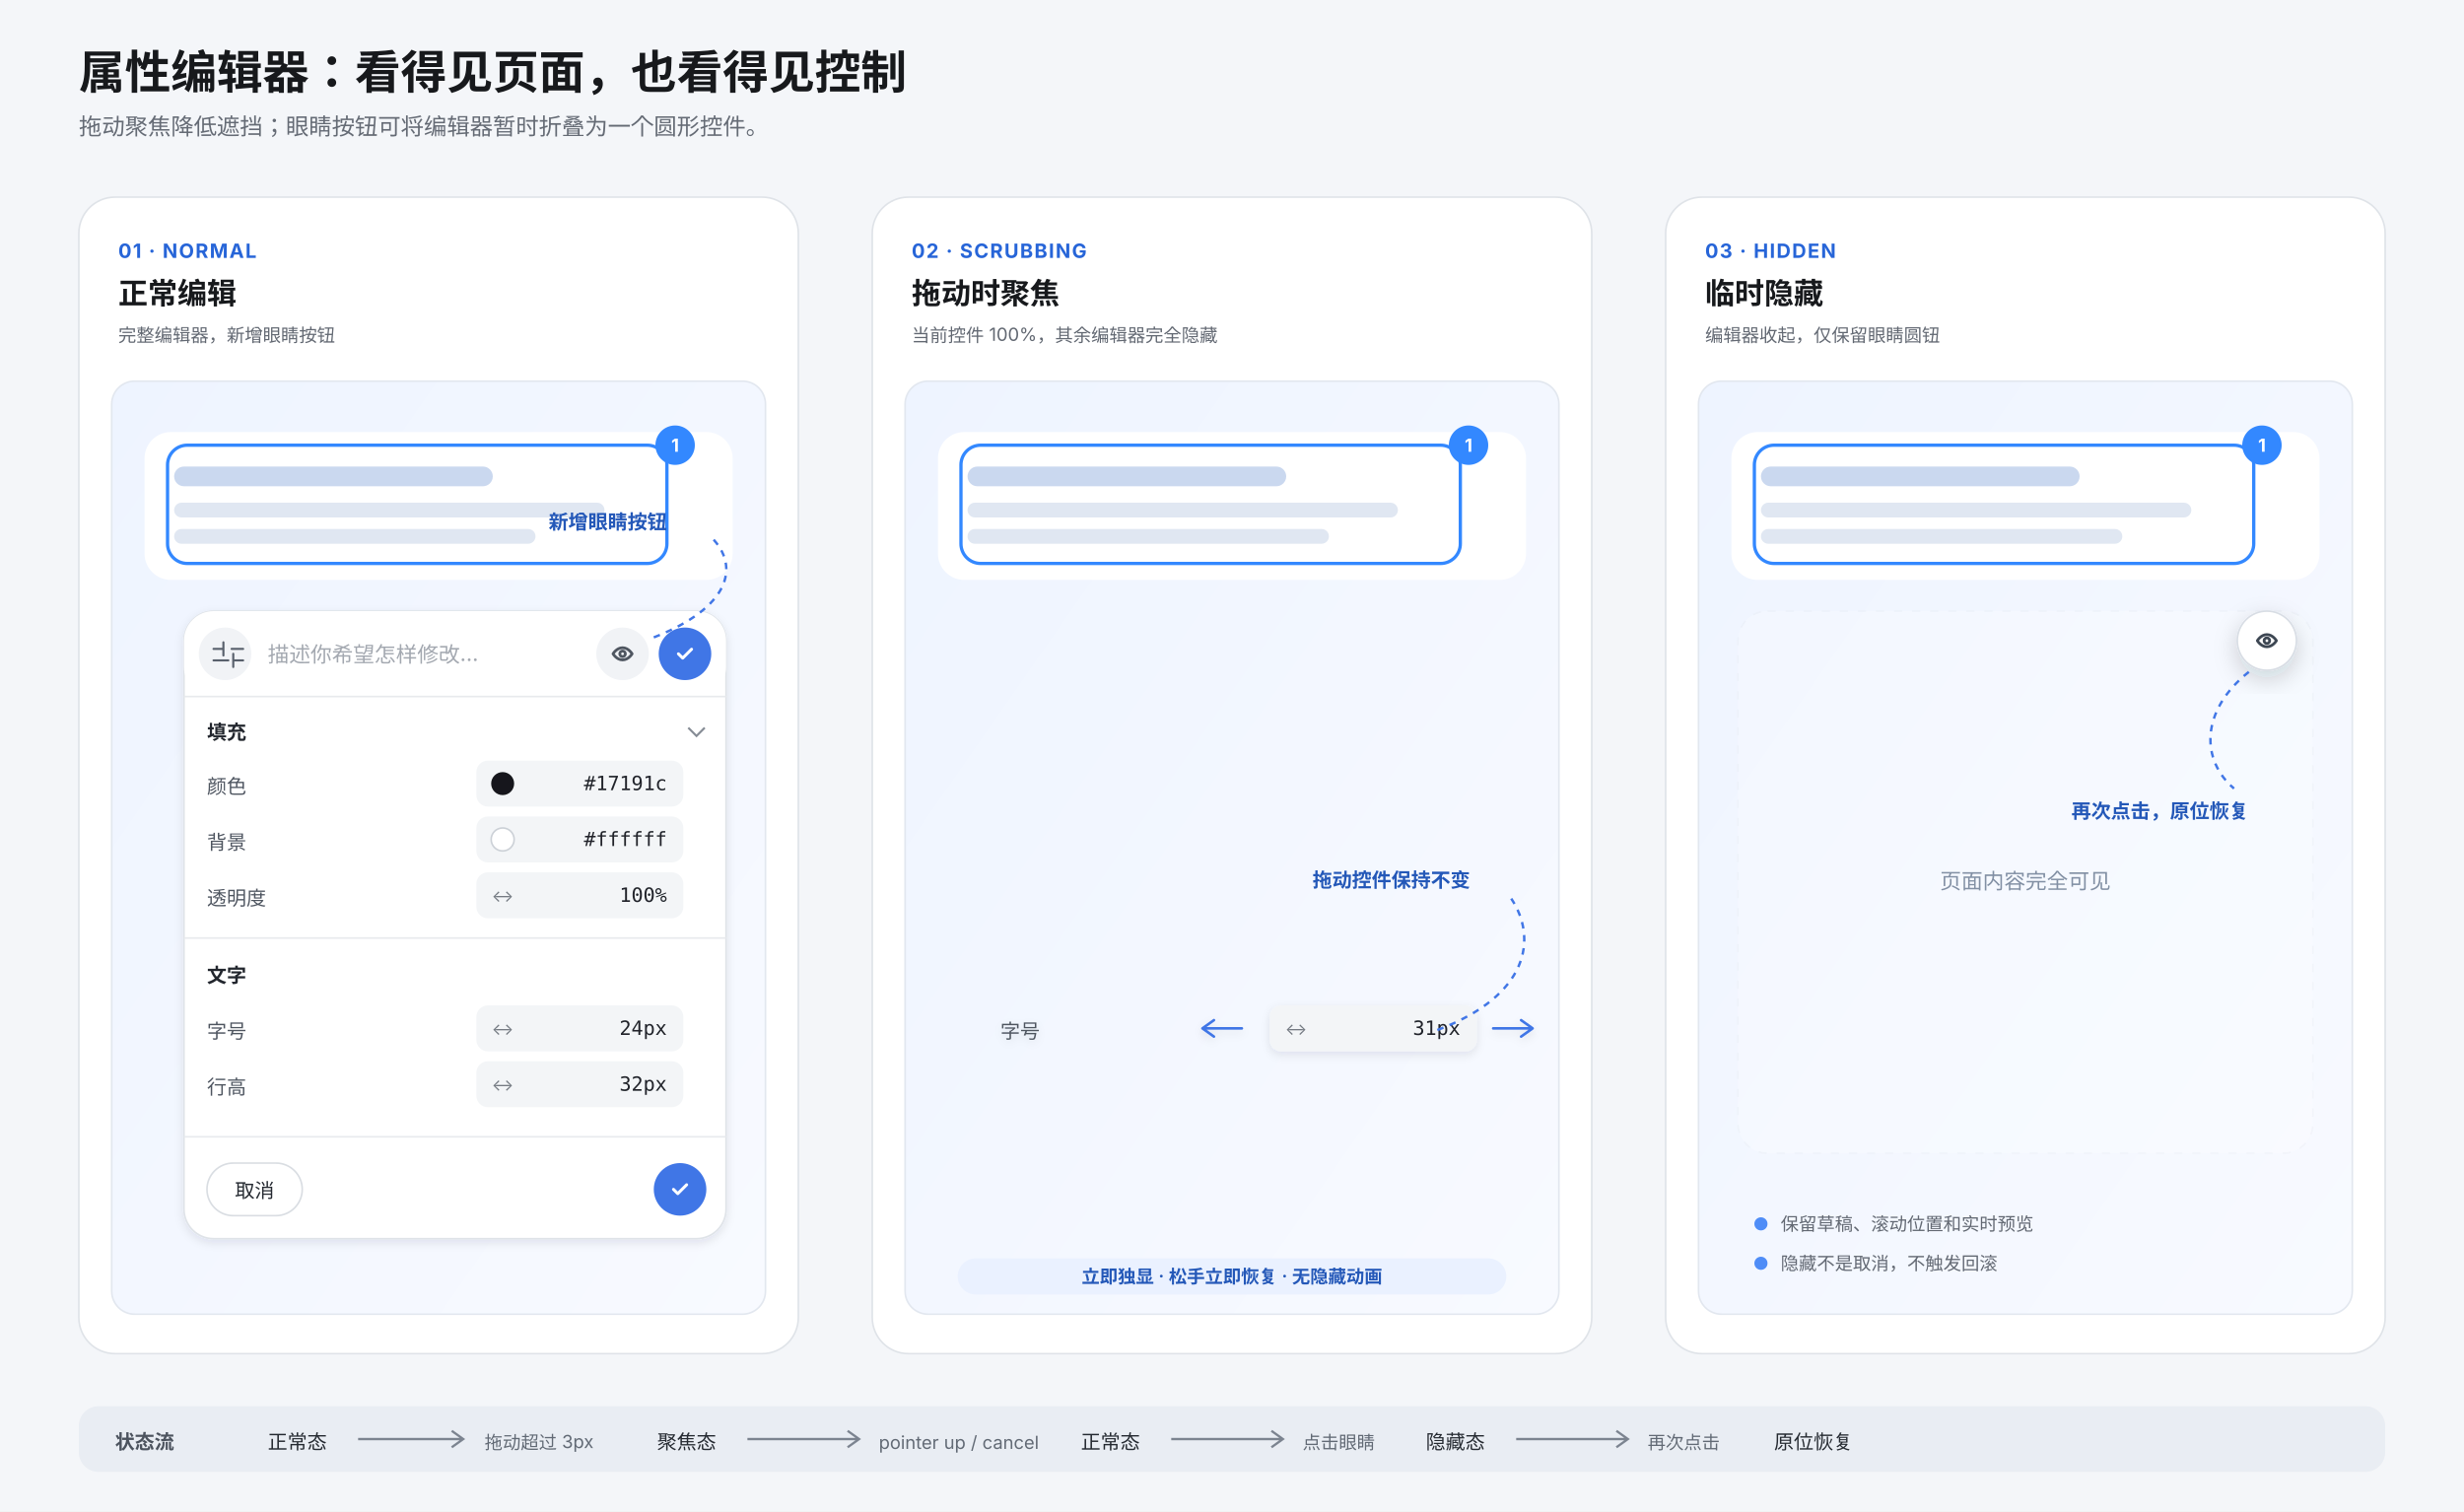
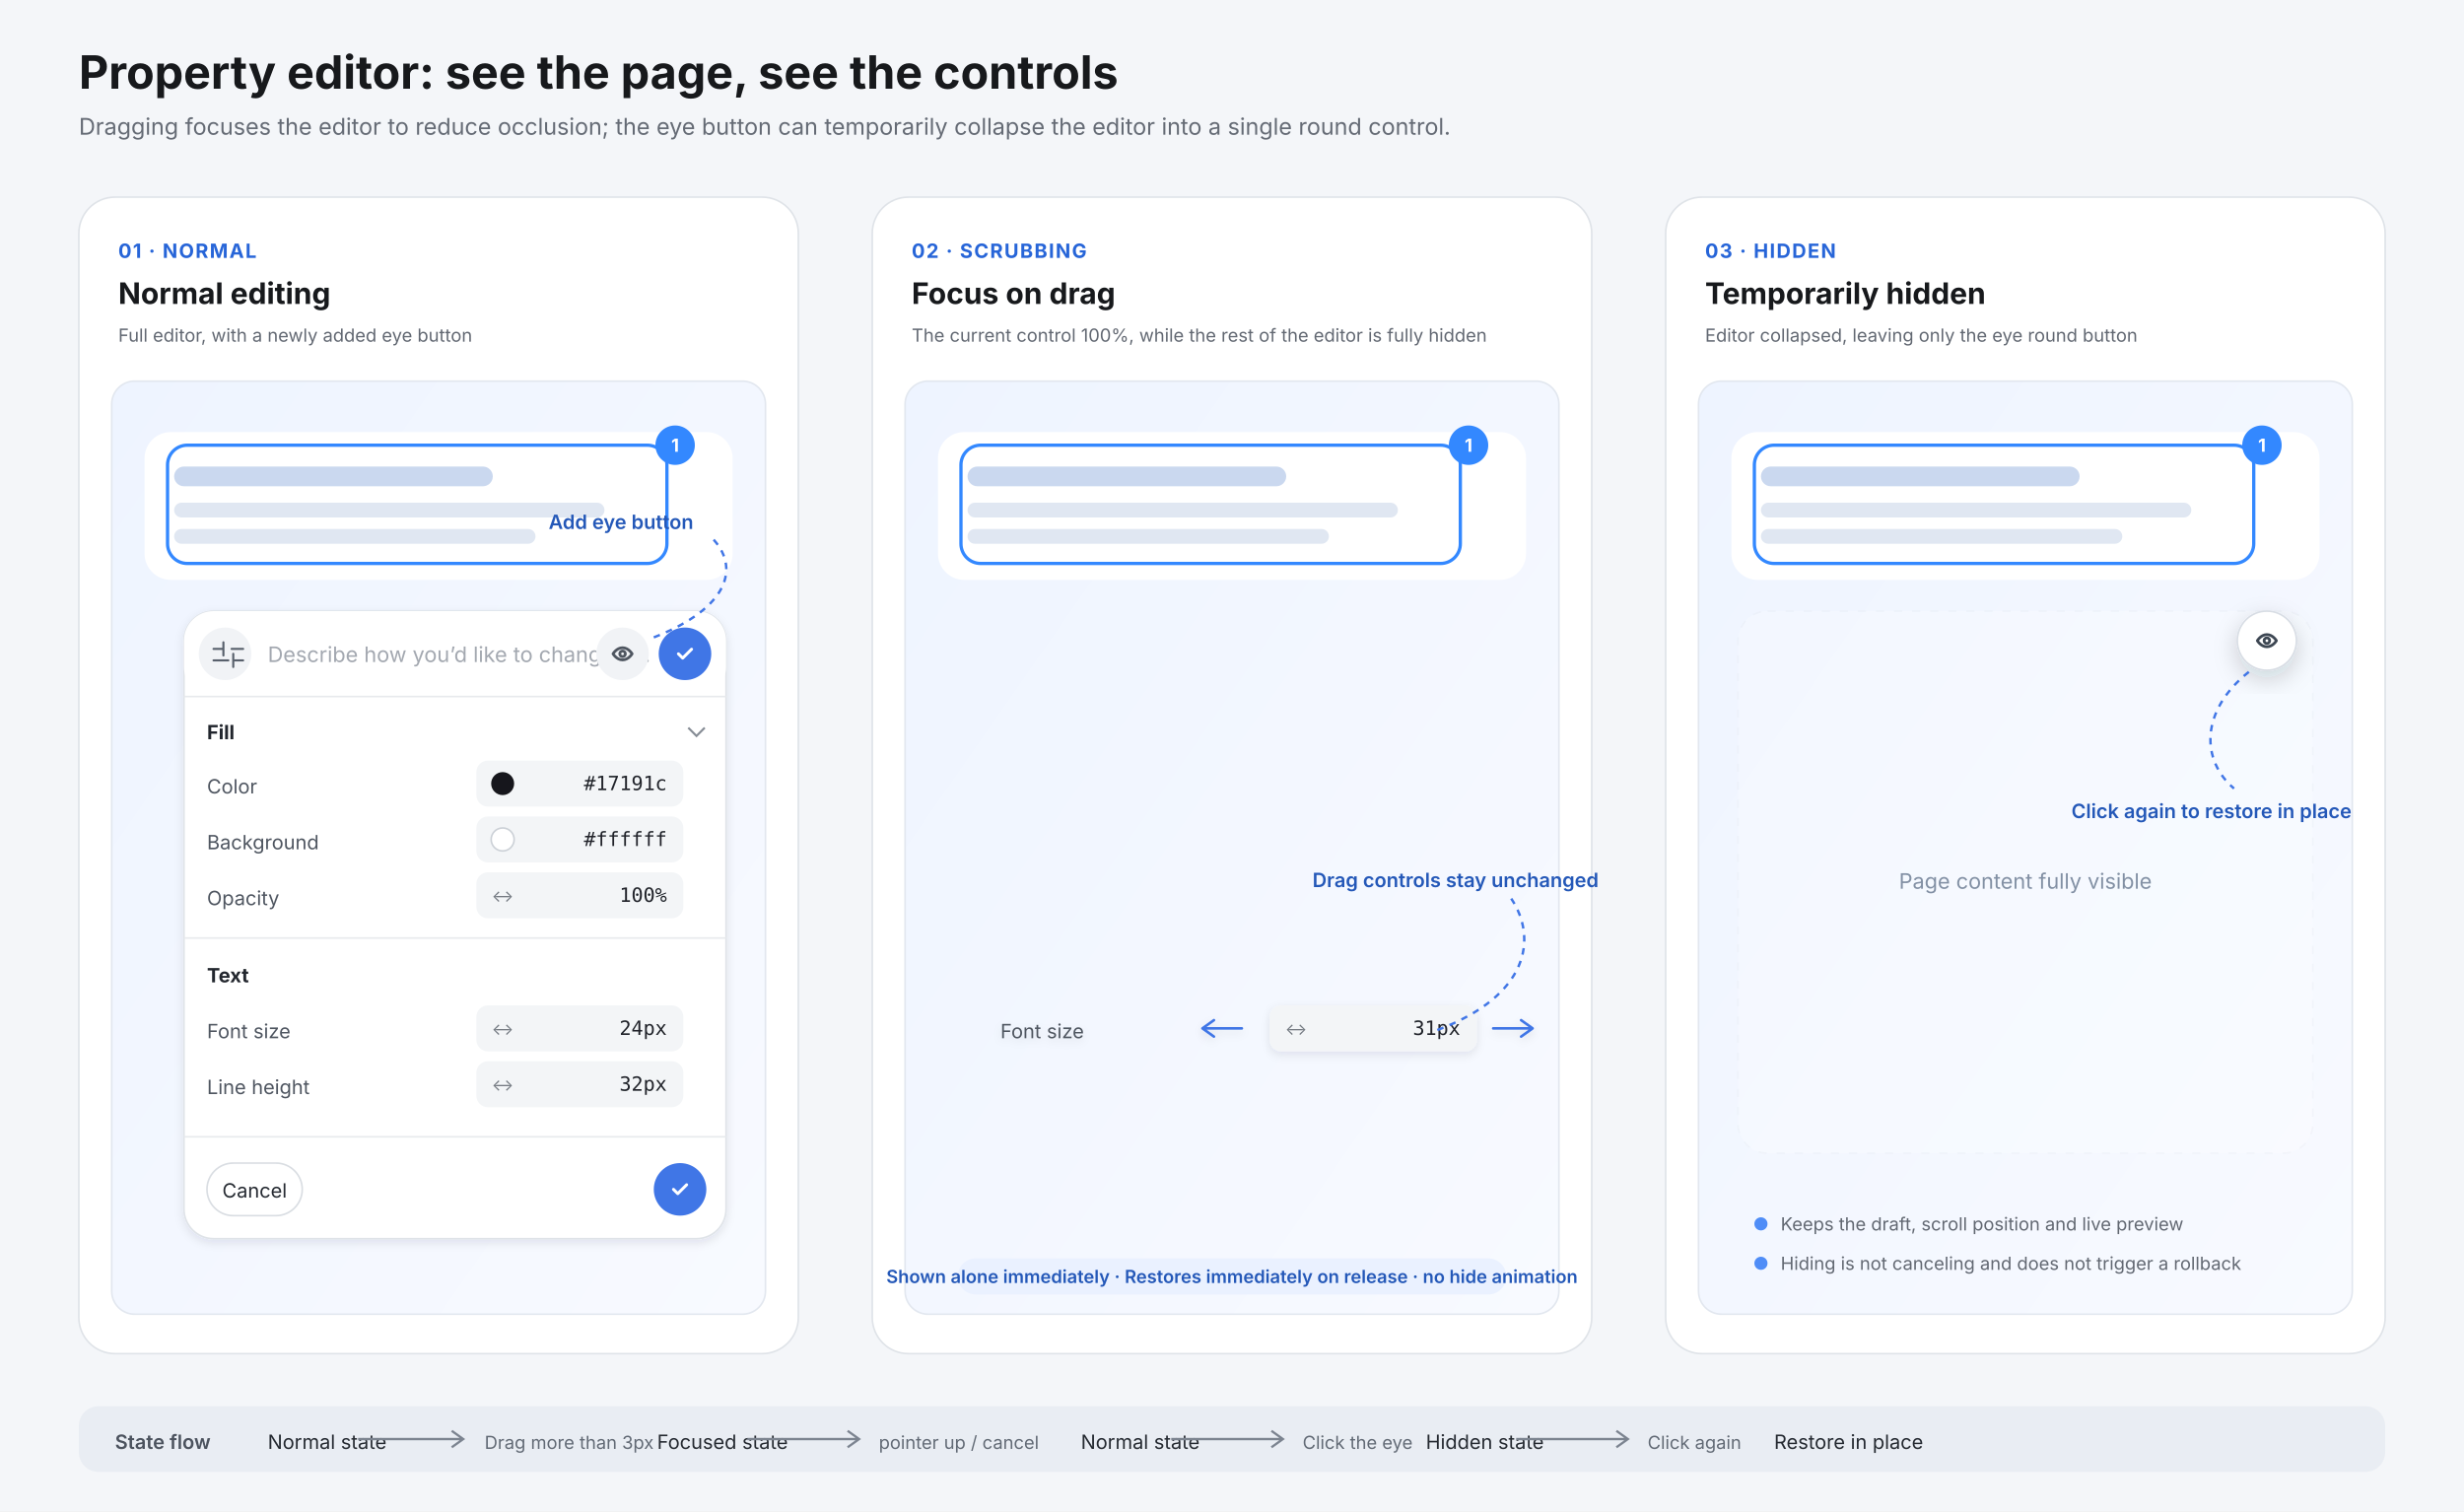
<svg xmlns="http://www.w3.org/2000/svg" width="1500" height="920" viewBox="0 0 1500 920" role="img" aria-labelledby="title desc">
  <defs>
    <filter id="shadow" x="-30%" y="-30%" width="160%" height="180%">
      <feDropShadow dx="0" dy="10" stdDeviation="12" flood-color="#172033" flood-opacity=".16" />
      <feDropShadow dx="0" dy="2" stdDeviation="3" flood-color="#172033" flood-opacity=".10" />
    </filter>
    <filter id="soft" x="-40%" y="-40%" width="180%" height="180%">
      <feDropShadow dx="0" dy="5" stdDeviation="7" flood-color="#172033" flood-opacity=".18" />
    </filter>
    <linearGradient id="hero" x1="0" y1="0" x2="1" y2="1">
      <stop offset="0" stop-color="#eef4ff" />
      <stop offset="1" stop-color="#f8faff" />
    </linearGradient>
    <style>
      text { font-family: Inter, -apple-system, BlinkMacSystemFont, "PingFang SC", "Microsoft YaHei", sans-serif; }
      .h1 { fill:#17191c; font-size:28px; font-weight:700; }
      .sub { fill:#656b75; font-size:14px; }
      .state { fill:#17191c; font-size:18px; font-weight:700; }
      .badge { fill:#2765d8; font-size:12px; font-weight:700; letter-spacing:.8px; }
      .tiny { fill:#626872; font-size:11px; }
      .label { fill:#4f5661; font-size:12px; }
      .value { fill:#20242a; font-size:12px; font-family: ui-monospace, SFMono-Regular, Menlo, monospace; }
      .callout { fill:#2458b8; font-size:12px; font-weight:600; }
      .chrome { fill:#fff; stroke:#dfe3e8; }
      .muted { opacity:0; }
    </style>
    <g id="eye-open" fill="none" stroke="currentColor" stroke-width="1.7" stroke-linecap="round" stroke-linejoin="round">
      <path d="M2.2 8s2.15-3.7 5.8-3.7S13.8 8 13.8 8 11.65 11.7 8 11.7 2.2 8 2.2 8Z" />
      <circle cx="8" cy="8" r="1.7" />
    </g>
    <g id="check" fill="none" stroke="currentColor" stroke-width="1.8" stroke-linecap="round" stroke-linejoin="round">
      <path d="m4 8 2.6 2.6L12 5.2" />
    </g>
  </defs>
  <rect width="1500" height="920" fill="#f4f6f9" />
-   <text x="48" y="54" class="h1">属性编辑器：看得见页面，也看得见控制</text>
-   <text x="48" y="82" class="sub">拖动聚焦降低遮挡；眼睛按钮可将编辑器暂时折叠为一个圆形控件。</text>
+   <text x="48" y="54" class="h1">Property editor: see the page, see the controls</text>
+   <text x="48" y="82" class="sub">Dragging focuses the editor to reduce occlusion; the eye button can temporarily collapse the editor into a single round control.</text>
  <g transform="translate(48 120)">
    <rect width="438" height="704" rx="22" fill="#fff" stroke="#dfe3e8" />
    <text x="24" y="37" class="badge">01 · NORMAL</text>
-     <text x="24" y="65" class="state">正常编辑</text>
-     <text x="24" y="88" class="tiny">完整编辑器，新增眼睛按钮</text>
+     <text x="24" y="65" class="state">Normal editing</text>
+     <text x="24" y="88" class="tiny">Full editor, with a newly added eye button</text>
    <rect x="20" y="112" width="398" height="568" rx="14" fill="url(#hero)" stroke="#e2e7ef" />
    <rect x="40" y="143" width="358" height="90" rx="16" fill="#fff" />
    <rect x="58" y="164" width="194" height="12" rx="6" fill="#cad8ef" />
    <rect x="58" y="186" width="262" height="9" rx="4.5" fill="#e0e7f2" />
    <rect x="58" y="202" width="220" height="9" rx="4.5" fill="#e0e7f2" />
    <rect x="54" y="151" width="304" height="72" rx="12" fill="none" stroke="#3388ff" stroke-width="2" />
    <circle cx="363" cy="151" r="12" fill="#3388ff" />
    <text x="363" y="155" fill="#fff" font-size="11" font-weight="700" text-anchor="middle">1</text>
    <g transform="translate(64 252)" filter="url(#shadow)">
      <rect width="330" height="382" rx="18" class="chrome" />
      <rect x="0" y="0" width="330" height="52" rx="18" fill="#fff" />
      <circle cx="25" cy="26" r="16" fill="#f1f3f6" />
      <path d="M18 23h6m5 0h7M18 30h9m4 0h5M24 19v8m6-1v8" stroke="#59616c" stroke-width="1.3" stroke-linecap="round" />
-       <text x="51" y="31" fill="#a3a8b0" font-size="13">描述你希望怎样修改…</text>
+       <text x="51" y="31" fill="#a3a8b0" font-size="13">Describe how you’d like to change it…</text>
      <circle cx="267" cy="26" r="16" fill="#f1f3f6" />
      <g transform="translate(259 18)" color="#4f5661">
        <use href="#eye-open" />
      </g>
      <circle cx="305" cy="26" r="16" fill="#4176e6" />
      <g transform="translate(297 18)" color="#fff">
        <use href="#check" />
      </g>
      <line x1="0" y1="52" x2="330" y2="52" stroke="#e8eaed" />
-       <text x="14" y="78" fill="#24282e" font-size="12" font-weight="700">填充</text>
+       <text x="14" y="78" fill="#24282e" font-size="12" font-weight="700">Fill</text>
      <path d="m307 71 5 5 5-5" fill="none" stroke="#868c95" stroke-width="1.3" />
-       <text x="14" y="111" class="label">颜色</text>
+       <text x="14" y="111" class="label">Color</text>
      <rect x="178" y="91" width="126" height="28" rx="7" fill="#f3f5f7" />
      <circle cx="194" cy="105" r="7" fill="#17191c" />
      <text x="294" y="109" class="value" text-anchor="end">#17191c</text>
-       <text x="14" y="145" class="label">背景</text>
+       <text x="14" y="145" class="label">Background</text>
      <rect x="178" y="125" width="126" height="28" rx="7" fill="#f3f5f7" />
      <circle cx="194" cy="139" r="7" fill="#fff" stroke="#ccd1d7" />
      <text x="294" y="143" class="value" text-anchor="end">#ffffff</text>
-       <text x="14" y="179" class="label">透明度</text>
+       <text x="14" y="179" class="label">Opacity</text>
      <rect x="178" y="159" width="126" height="28" rx="7" fill="#f3f5f7" />
      <text x="194" y="177" fill="#747a82" font-size="10" text-anchor="middle">↔</text>
      <text x="294" y="177" class="value" text-anchor="end">100%</text>
      <line x1="0" y1="199" x2="330" y2="199" stroke="#e8eaed" />
-       <text x="14" y="226" fill="#24282e" font-size="12" font-weight="700">文字</text>
-       <text x="14" y="260" class="label">字号</text>
+       <text x="14" y="226" fill="#24282e" font-size="12" font-weight="700">Text</text>
+       <text x="14" y="260" class="label">Font size</text>
      <rect x="178" y="240" width="126" height="28" rx="7" fill="#f3f5f7" />
      <text x="194" y="258" fill="#747a82" font-size="10" text-anchor="middle">↔</text>
      <text x="294" y="258" class="value" text-anchor="end">24px</text>
-       <text x="14" y="294" class="label">行高</text>
+       <text x="14" y="294" class="label">Line height</text>
      <rect x="178" y="274" width="126" height="28" rx="7" fill="#f3f5f7" />
      <text x="194" y="292" fill="#747a82" font-size="10" text-anchor="middle">↔</text>
      <text x="294" y="292" class="value" text-anchor="end">32px</text>
      <line x1="0" y1="320" x2="330" y2="320" stroke="#e8eaed" />
      <rect x="14" y="336" width="58" height="32" rx="16" fill="#fff" stroke="#d9dde2" />
-       <text x="43" y="357" fill="#252a31" font-size="12" text-anchor="middle">取消</text>
+       <text x="43" y="357" fill="#252a31" font-size="12" text-anchor="middle">Cancel</text>
      <circle cx="302" cy="352" r="16" fill="#4176e6" />
      <g transform="translate(294 344)" color="#fff">
        <use href="#check" />
      </g>
    </g>
    <path d="M350 268 C396 250 403 225 385 207" fill="none" stroke="#4176e6" stroke-width="1.5" stroke-dasharray="4 4" />
-     <text x="286" y="202" class="callout">新增眼睛按钮</text>
+     <text x="286" y="202" class="callout">Add eye button</text>
  </g>
  <g transform="translate(531 120)">
    <rect width="438" height="704" rx="22" fill="#fff" stroke="#dfe3e8" />
    <text x="24" y="37" class="badge">02 · SCRUBBING</text>
-     <text x="24" y="65" class="state">拖动时聚焦</text>
-     <text x="24" y="88" class="tiny">当前控件 100%，其余编辑器完全隐藏</text>
+     <text x="24" y="65" class="state">Focus on drag</text>
+     <text x="24" y="88" class="tiny">The current control 100%, while the rest of the editor is fully hidden</text>
    <rect x="20" y="112" width="398" height="568" rx="14" fill="url(#hero)" stroke="#e2e7ef" />
    <rect x="40" y="143" width="358" height="90" rx="16" fill="#fff" />
    <rect x="58" y="164" width="194" height="12" rx="6" fill="#cad8ef" />
    <rect x="58" y="186" width="262" height="9" rx="4.5" fill="#e0e7f2" />
    <rect x="58" y="202" width="220" height="9" rx="4.5" fill="#e0e7f2" />
    <rect x="54" y="151" width="304" height="72" rx="12" fill="none" stroke="#3388ff" stroke-width="2" />
    <circle cx="363" cy="151" r="12" fill="#3388ff" />
    <text x="363" y="155" fill="#fff" font-size="11" font-weight="700" text-anchor="middle">1</text>
    <g transform="translate(64 252)" filter="url(#shadow)">
      <rect width="330" height="382" rx="18" fill="#fff" stroke="#dfe3e8" opacity="0" />
      <g class="muted">
        <circle cx="25" cy="26" r="16" fill="#f1f3f6" />
-         <text x="51" y="31" fill="#a3a8b0" font-size="13">描述你希望怎样修改…</text>
+         <text x="51" y="31" fill="#a3a8b0" font-size="13">Describe how you’d like to change it…</text>
        <circle cx="267" cy="26" r="16" fill="#f1f3f6" />
        <g transform="translate(259 18)" color="#4f5661">
          <use href="#eye-open" />
        </g>
        <circle cx="305" cy="26" r="16" fill="#4176e6" />
        <g transform="translate(297 18)" color="#fff">
          <use href="#check" />
        </g>
        <line x1="0" y1="52" x2="330" y2="52" stroke="#aab0b8" />
-         <text x="14" y="78" fill="#24282e" font-size="12" font-weight="700">填充</text>
-         <text x="14" y="111" class="label">颜色</text>
+         <text x="14" y="78" fill="#24282e" font-size="12" font-weight="700">Fill</text>
+         <text x="14" y="111" class="label">Color</text>
        <rect x="178" y="91" width="126" height="28" rx="7" fill="#d9dde2" />
-         <text x="14" y="145" class="label">背景</text>
+         <text x="14" y="145" class="label">Background</text>
        <rect x="178" y="125" width="126" height="28" rx="7" fill="#d9dde2" />
-         <text x="14" y="179" class="label">透明度</text>
+         <text x="14" y="179" class="label">Opacity</text>
        <line x1="0" y1="199" x2="330" y2="199" stroke="#aab0b8" />
-         <text x="14" y="226" fill="#24282e" font-size="12" font-weight="700">文字</text>
-         <text x="14" y="294" class="label">行高</text>
+         <text x="14" y="226" fill="#24282e" font-size="12" font-weight="700">Text</text>
+         <text x="14" y="294" class="label">Line height</text>
        <rect x="178" y="274" width="126" height="28" rx="7" fill="#d9dde2" />
        <line x1="0" y1="320" x2="330" y2="320" stroke="#aab0b8" />
        <rect x="14" y="336" width="58" height="32" rx="16" fill="#fff" stroke="#8d949d" />
        <circle cx="302" cy="352" r="16" fill="#4176e6" />
      </g>
-       <text x="14" y="260" class="label">字号</text>
+       <text x="14" y="260" class="label">Font size</text>
      <rect x="178" y="240" width="126" height="28" rx="7" fill="#f3f5f7" />
      <text x="194" y="258" fill="#747a82" font-size="10" text-anchor="middle">↔</text>
      <text x="294" y="258" class="value" text-anchor="end">31px</text>
      <path d="M161 254h-24m0 0 7-5m-7 5 7 5" fill="none" stroke="#4176e6" stroke-width="1.6" stroke-linecap="round" stroke-linejoin="round" />
      <path d="M314 254h24m0 0-7-5m7 5-7 5" fill="none" stroke="#4176e6" stroke-width="1.6" stroke-linecap="round" stroke-linejoin="round" />
    </g>
    <path d="M344 507 C400 486 405 451 389 427" fill="none" stroke="#4176e6" stroke-width="1.5" stroke-dasharray="4 4" />
-     <text x="268" y="420" class="callout">拖动控件保持不变</text>
+     <text x="268" y="420" class="callout">Drag controls stay unchanged</text>
    <rect x="52" y="646" width="334" height="22" rx="11" fill="#eaf1ff" />
-     <text x="219" y="661" fill="#2458b8" font-size="11" font-weight="600" text-anchor="middle">立即独显 · 松手立即恢复 · 无隐藏动画</text>
+     <text x="219" y="661" fill="#2458b8" font-size="11" font-weight="600" text-anchor="middle">Shown alone immediately · Restores immediately on release · no hide animation</text>
  </g>
  <g transform="translate(1014 120)">
    <rect width="438" height="704" rx="22" fill="#fff" stroke="#dfe3e8" />
    <text x="24" y="37" class="badge">03 · HIDDEN</text>
-     <text x="24" y="65" class="state">临时隐藏</text>
-     <text x="24" y="88" class="tiny">编辑器收起，仅保留眼睛圆钮</text>
+     <text x="24" y="65" class="state">Temporarily hidden</text>
+     <text x="24" y="88" class="tiny">Editor collapsed, leaving only the eye round button</text>
    <rect x="20" y="112" width="398" height="568" rx="14" fill="url(#hero)" stroke="#e2e7ef" />
    <rect x="40" y="143" width="358" height="90" rx="16" fill="#fff" />
    <rect x="58" y="164" width="194" height="12" rx="6" fill="#cad8ef" />
    <rect x="58" y="186" width="262" height="9" rx="4.5" fill="#e0e7f2" />
    <rect x="58" y="202" width="220" height="9" rx="4.5" fill="#e0e7f2" />
    <rect x="54" y="151" width="304" height="72" rx="12" fill="none" stroke="#3388ff" stroke-width="2" />
    <circle cx="363" cy="151" r="12" fill="#3388ff" />
    <text x="363" y="155" fill="#fff" font-size="11" font-weight="700" text-anchor="middle">1</text>
    <rect x="44" y="252" width="350" height="330" rx="18" fill="#fff" opacity=".22" stroke="#dfe3e8" stroke-dasharray="5 6" />
-     <text x="219" y="421" fill="#8290a4" font-size="13" text-anchor="middle">页面内容完全可见</text>
+     <text x="219" y="421" fill="#8290a4" font-size="13" text-anchor="middle">Page content fully visible</text>
    <g transform="translate(348 252)" filter="url(#soft)">
      <circle cx="18" cy="18" r="18" fill="#fff" stroke="#d8dde4" />
      <g transform="translate(10 10)" color="#3d4652">
        <use href="#eye-open" />
      </g>
    </g>
    <path d="M355 289 C325 313 326 343 346 360" fill="none" stroke="#4176e6" stroke-width="1.5" stroke-dasharray="4 4" />
-     <text x="247" y="378" class="callout">再次点击，原位恢复</text>
+     <text x="247" y="378" class="callout">Click again to restore in place</text>
    <g transform="translate(52 618)">
      <circle cx="6" cy="7" r="4" fill="#4f8df7" />
-       <text x="18" y="11" class="tiny">保留草稿、滚动位置和实时预览</text>
+       <text x="18" y="11" class="tiny">Keeps the draft, scroll position and live preview</text>
      <circle cx="6" cy="31" r="4" fill="#4f8df7" />
-       <text x="18" y="35" class="tiny">隐藏不是取消，不触发回滚</text>
+       <text x="18" y="35" class="tiny">Hiding is not canceling and does not trigger a rollback</text>
    </g>
  </g>
  <g transform="translate(48 856)">
    <rect width="1404" height="40" rx="12" fill="#e9edf3" />
-     <text x="22" y="26" fill="#4c535e" font-size="12" font-weight="600">状态流</text>
-     <text x="115" y="26" fill="#252a31" font-size="12">正常态</text>
+     <text x="22" y="26" fill="#4c535e" font-size="12" font-weight="600">State flow</text>
+     <text x="115" y="26" fill="#252a31" font-size="12">Normal state</text>
    <path d="M170 20h64m-7-5 7 5-7 5" fill="none" stroke="#7c8490" stroke-width="1.4" />
-     <text x="247" y="26" fill="#626a75" font-size="11">拖动超过 3px</text>
-     <text x="352" y="26" fill="#252a31" font-size="12">聚焦态</text>
+     <text x="247" y="26" fill="#626a75" font-size="11">Drag more than 3px</text>
+     <text x="352" y="26" fill="#252a31" font-size="12">Focused state</text>
    <path d="M407 20h68m-7-5 7 5-7 5" fill="none" stroke="#7c8490" stroke-width="1.4" />
    <text x="487" y="26" fill="#626a75" font-size="11">pointer up / cancel</text>
-     <text x="610" y="26" fill="#252a31" font-size="12">正常态</text>
+     <text x="610" y="26" fill="#252a31" font-size="12">Normal state</text>
    <path d="M665 20h68m-7-5 7 5-7 5" fill="none" stroke="#7c8490" stroke-width="1.4" />
-     <text x="745" y="26" fill="#626a75" font-size="11">点击眼睛</text>
-     <text x="820" y="26" fill="#252a31" font-size="12">隐藏态</text>
+     <text x="745" y="26" fill="#626a75" font-size="11">Click the eye</text>
+     <text x="820" y="26" fill="#252a31" font-size="12">Hidden state</text>
    <path d="M875 20h68m-7-5 7 5-7 5" fill="none" stroke="#7c8490" stroke-width="1.4" />
-     <text x="955" y="26" fill="#626a75" font-size="11">再次点击</text>
-     <text x="1032" y="26" fill="#252a31" font-size="12">原位恢复</text>
+     <text x="955" y="26" fill="#626a75" font-size="11">Click again</text>
+     <text x="1032" y="26" fill="#252a31" font-size="12">Restore in place</text>
  </g>
</svg>
